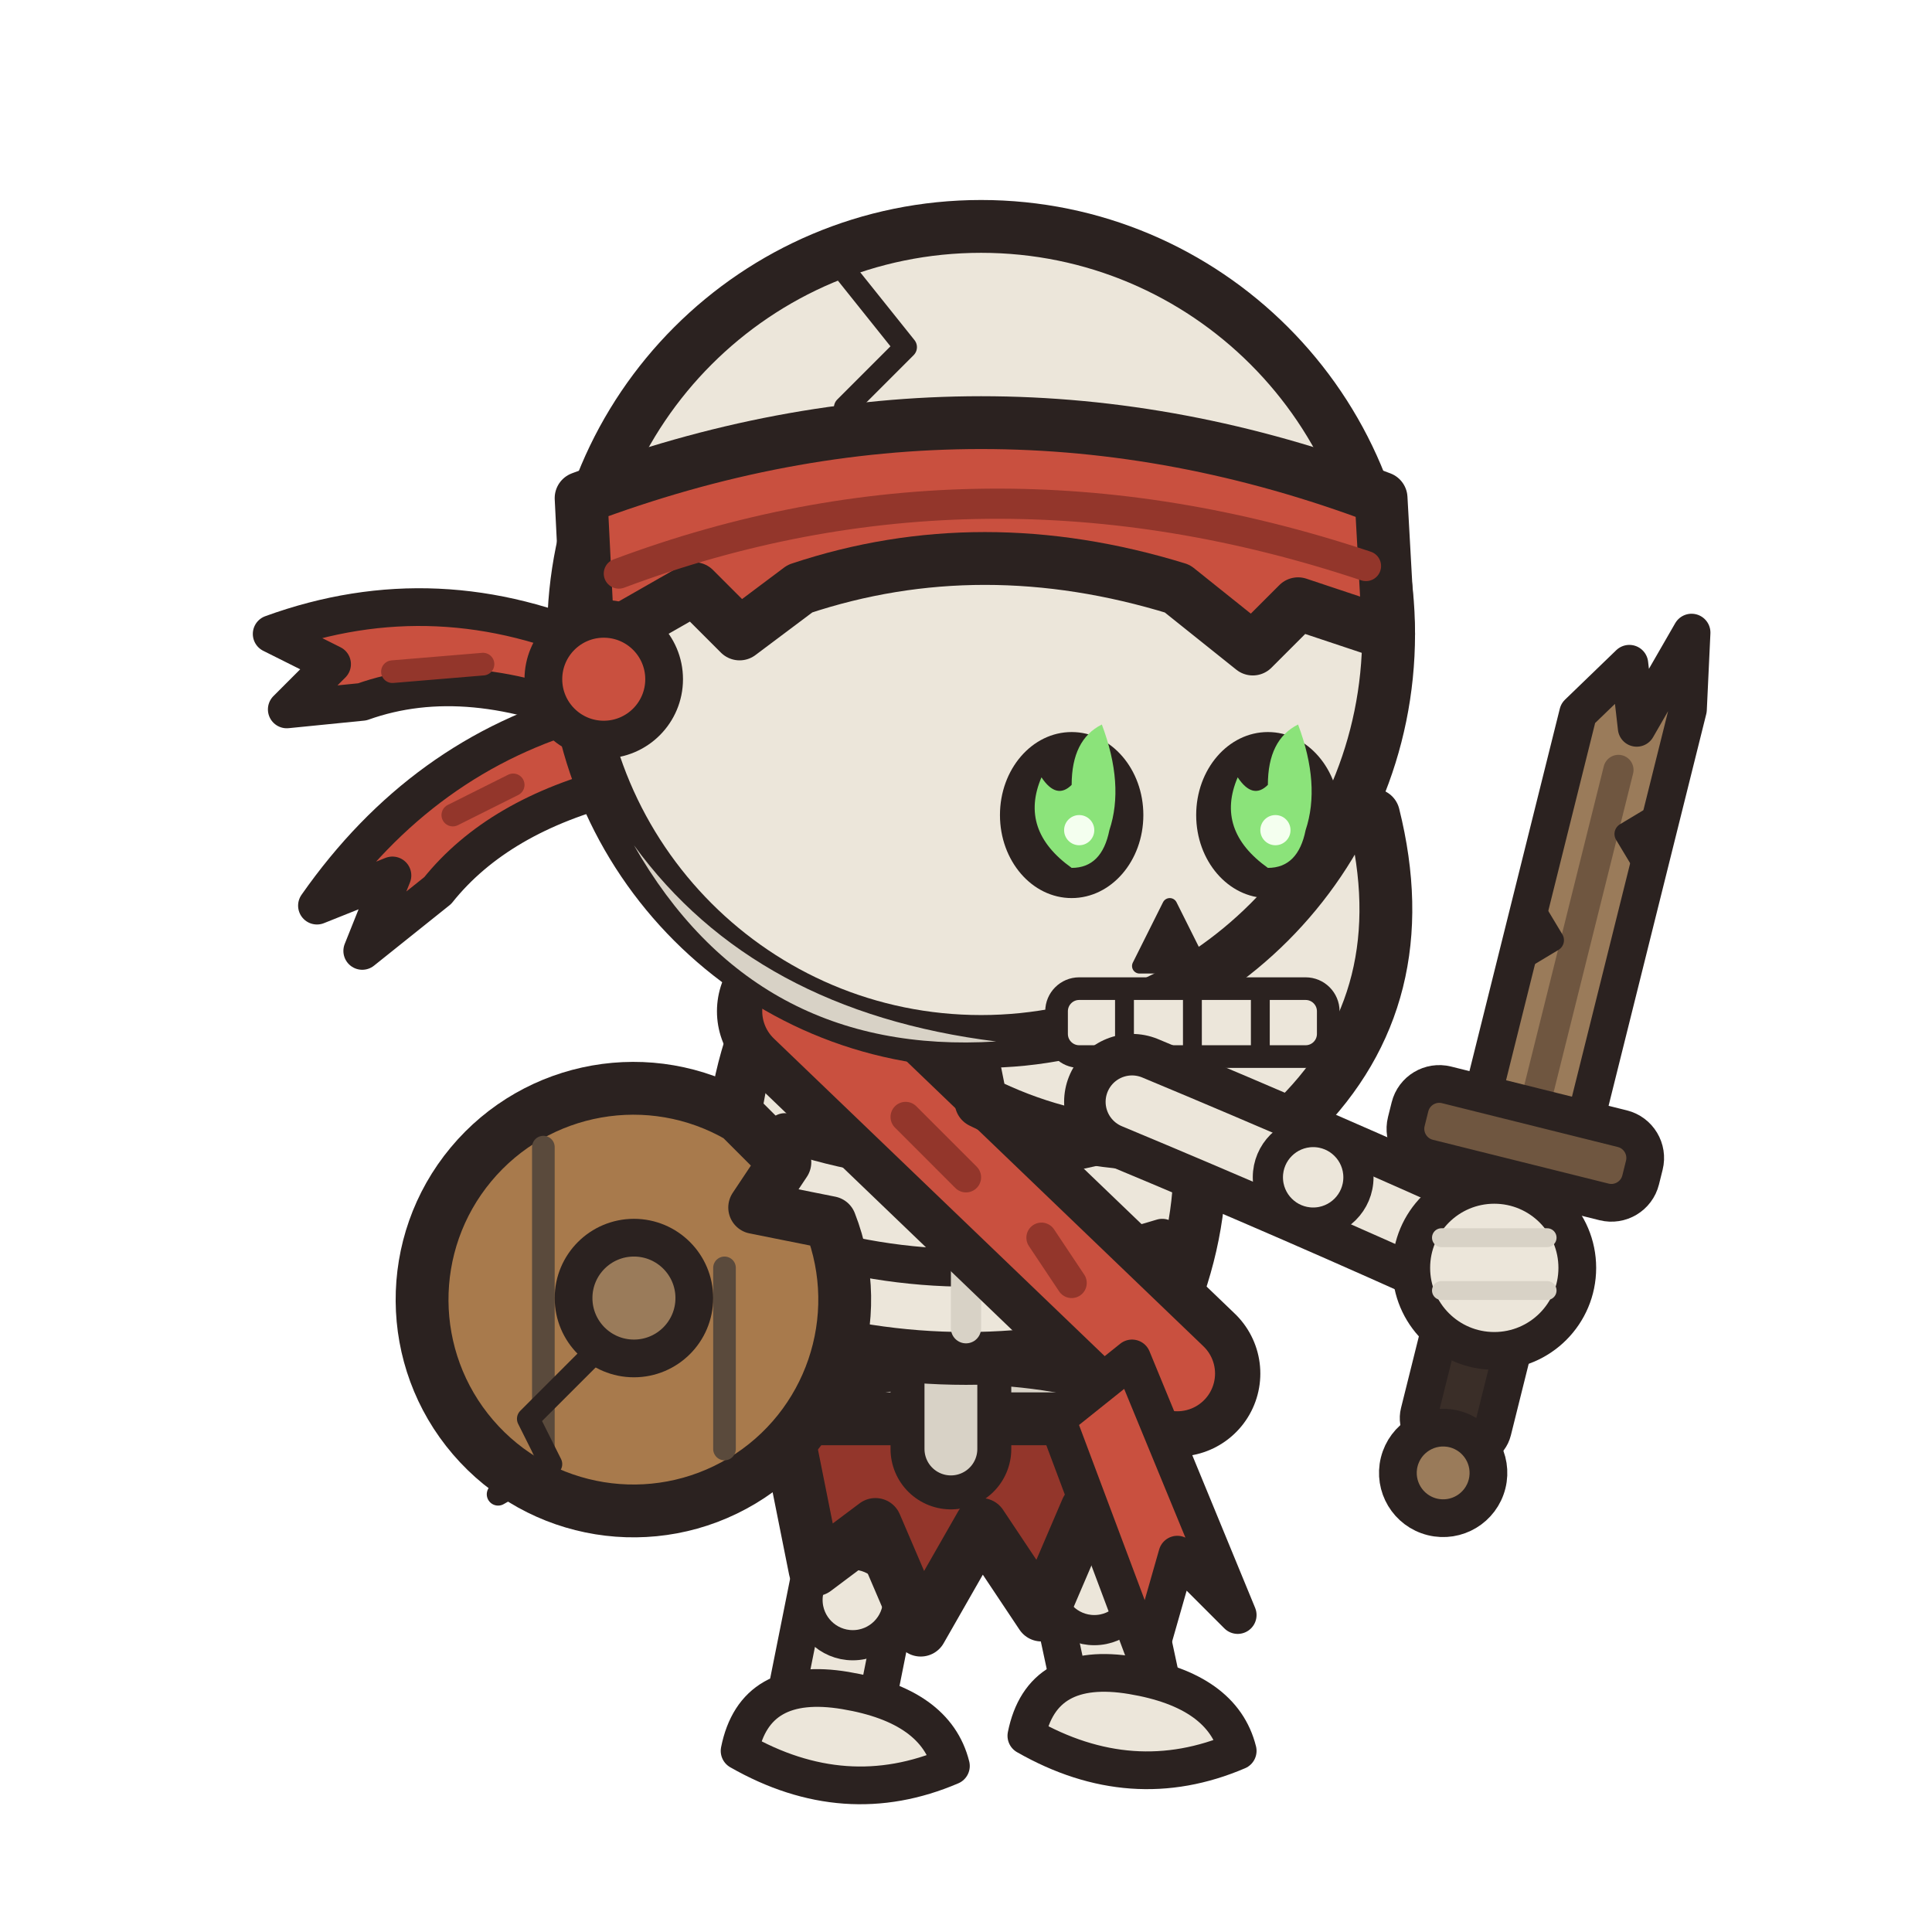
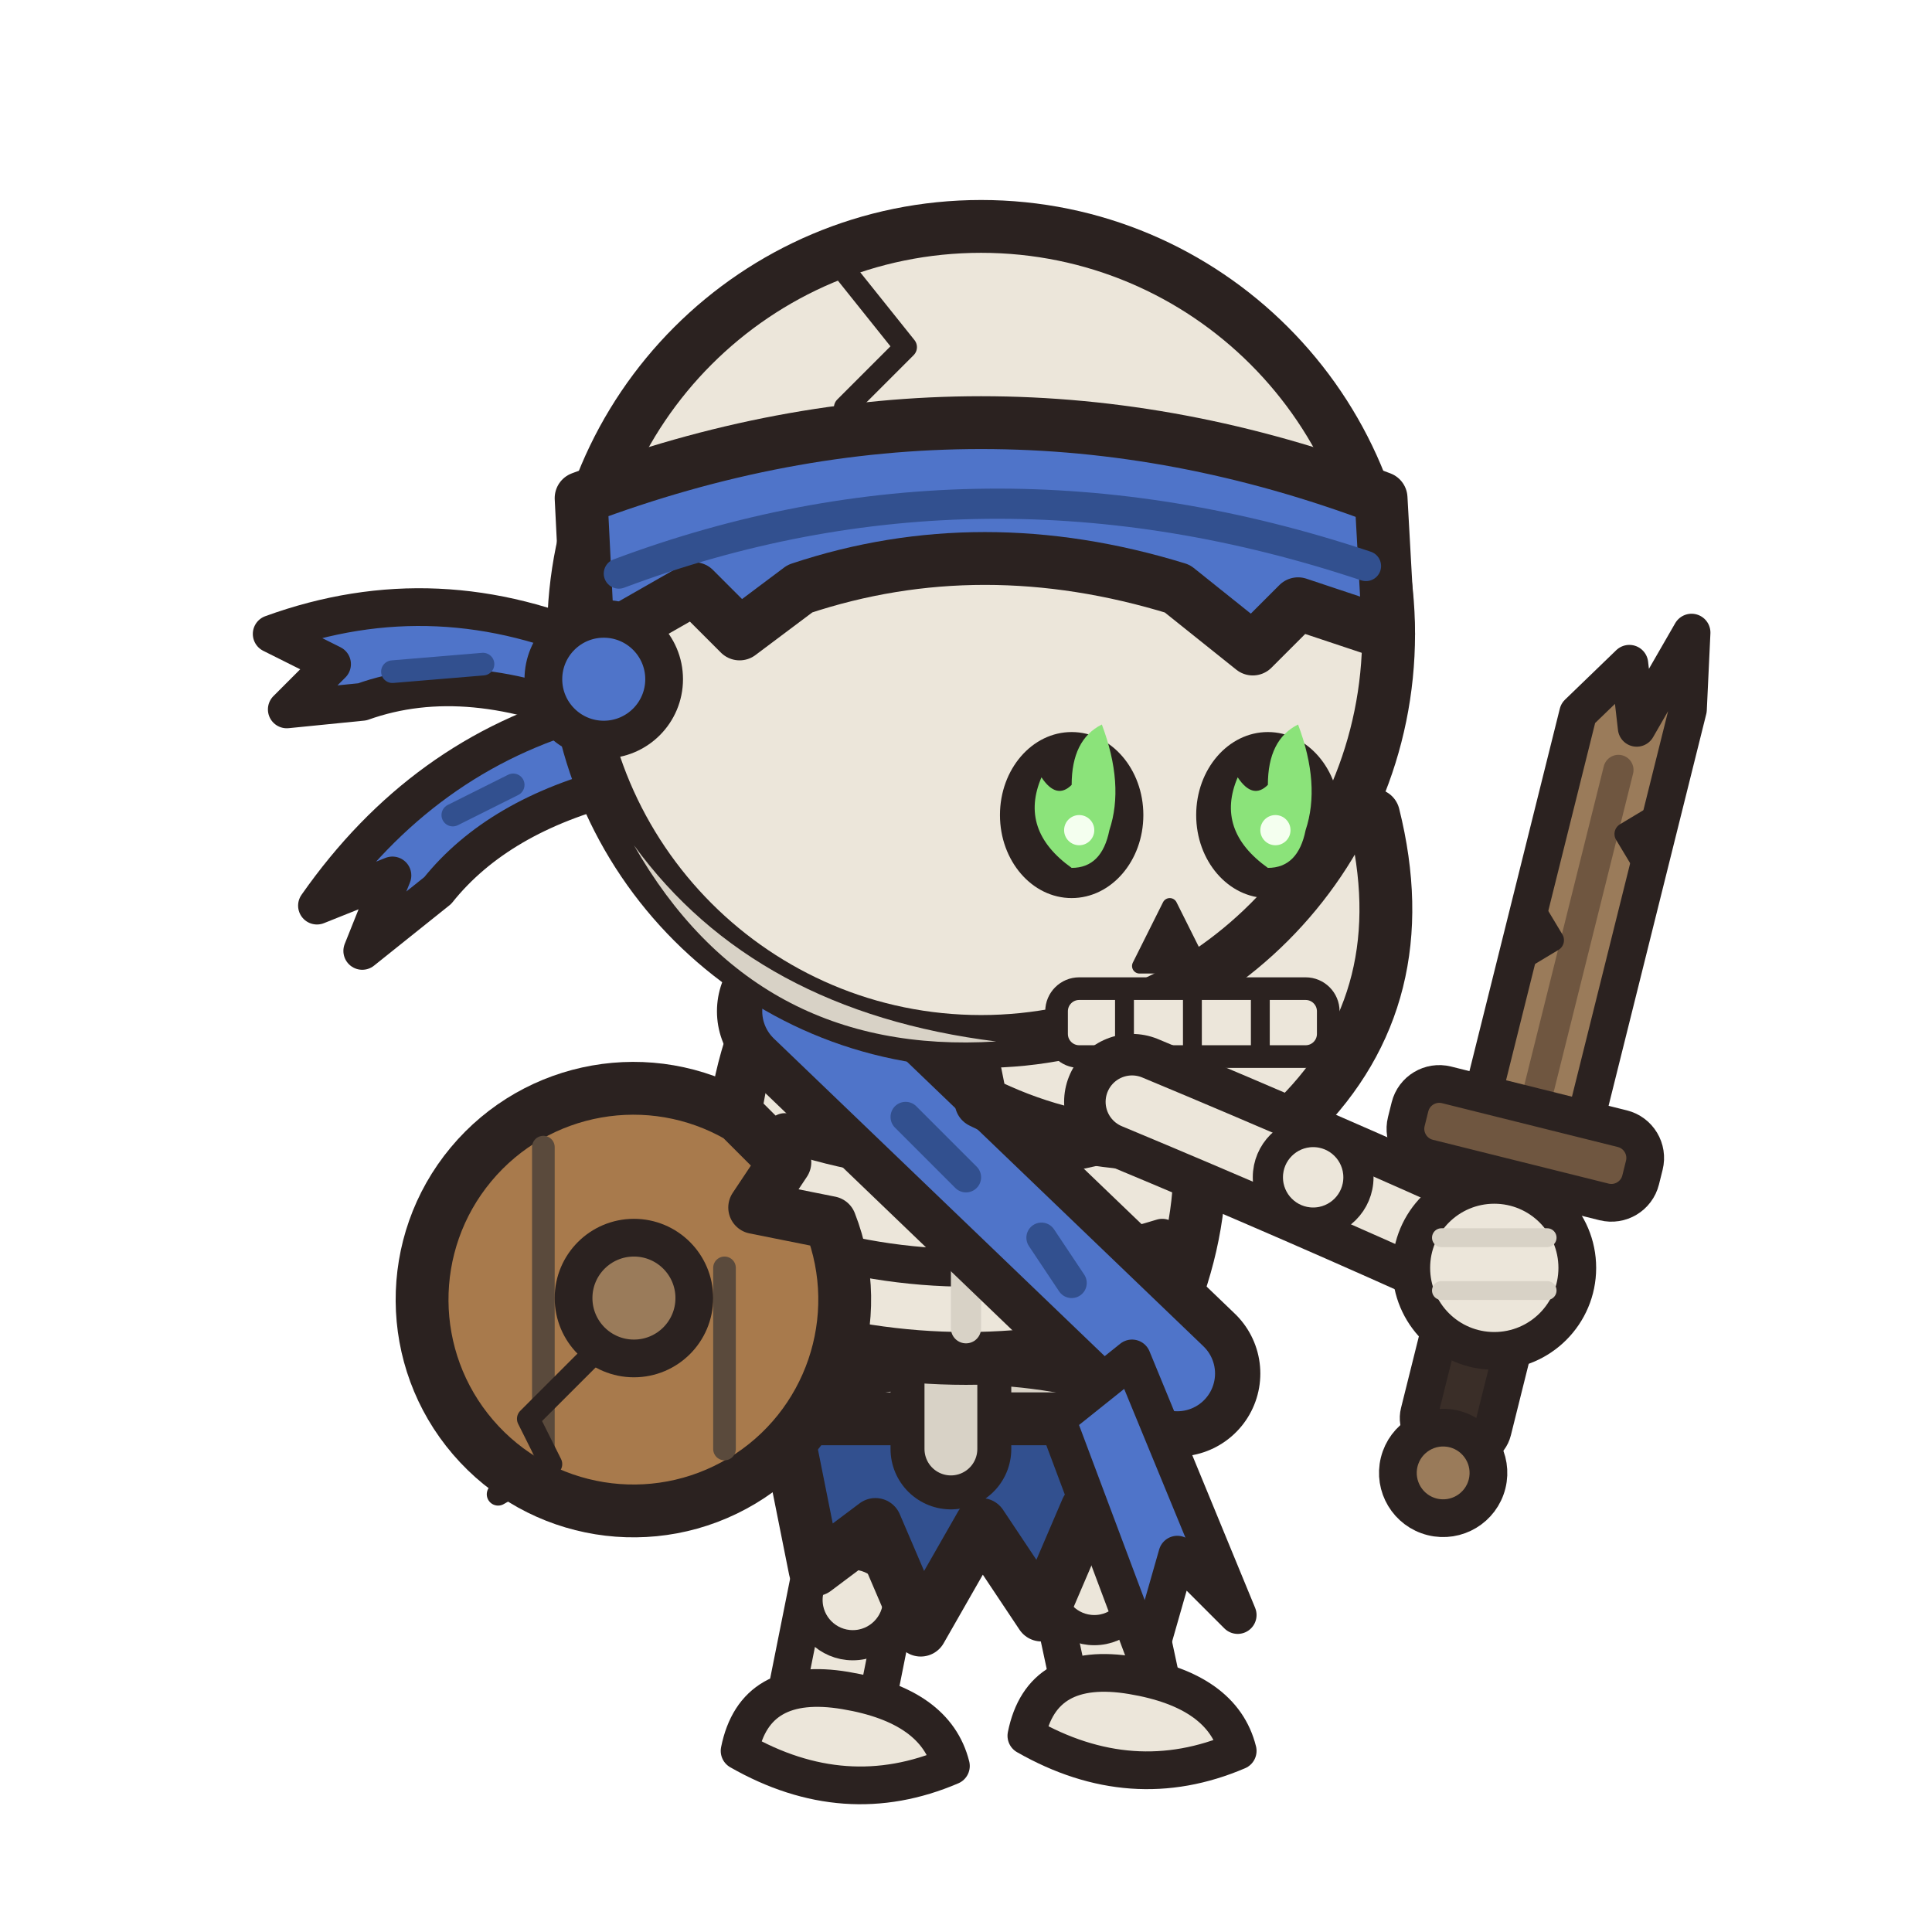
<svg xmlns="http://www.w3.org/2000/svg" viewBox="0 0 256 256" width="256" height="256">
  <g stroke="#2b2220" stroke-width="7" stroke-linejoin="round" stroke-linecap="round">
-     <path d="M80 86 Q58 76 36 84 L44 88 L38 94 L48 93 Q62 88 80 96 Z" fill="#c9503f" stroke-width="5" />
-     <path d="M78 94 Q56 100 42 120 L52 116 L48 126 L58 118 Q66 108 82 104 Z" fill="#c9503f" stroke-width="5" />
-     <path d="M52 89 L64 88 M60 108 L68 104" stroke="#93362b" stroke-width="3" />
+     <path d="M80 86 Q58 76 36 84 L44 88 L38 94 L48 93 Q62 88 80 96 Z" fill="#4f74c9" stroke-width="5" />
+     <path d="M78 94 Q56 100 42 120 L52 116 L48 126 L58 118 Q66 108 82 104 Z" fill="#4f74c9" stroke-width="5" />
+     <path d="M52 89 L64 88 M60 108 L68 104" stroke="#32508f" stroke-width="3" />
    <path d="M116 196 L110 226 M142 196 L148 224" fill="none" stroke="#2b2220" stroke-width="17" />
    <path d="M116 196 L110 226 M142 196 L148 224" fill="none" stroke="#ece6da" stroke-width="7" />
    <circle cx="113" cy="212" r="6" fill="#ece6da" stroke-width="4" />
    <circle cx="145" cy="210" r="6" fill="#ece6da" stroke-width="4" />
    <path d="M98 232 Q100 222 112 224 Q124 226 126 234 Q112 240 98 232 Z" fill="#ece6da" stroke-width="5" />
    <path d="M136 230 Q138 220 150 222 Q162 224 164 232 Q150 238 136 230 Z" fill="#ece6da" stroke-width="5" />
    <path d="M106 184 Q128 176 152 184 L148 198 Q128 204 110 198 Z" fill="#d8d2c6" />
-     <path d="M104 188 L154 188 L152 206 L144 200 L138 214 L130 202 L122 216 L116 202 L108 208 Z" fill="#93362b" />
+     <path d="M104 188 L154 188 L152 206 L144 200 L138 214 L130 202 L122 216 L116 202 L108 208 Z" fill="#32508f" />
    <path d="M126 128 L126 192" stroke="#2b2220" stroke-width="16" />
    <path d="M126 128 L126 192" stroke="#d8d2c6" stroke-width="7" />
    <path d="M102 132 Q128 122 154 132 Q164 154 154 176 Q128 184 102 176 Q92 154 102 132 Z" fill="#ece6da" />
    <path d="M104 150 Q128 158 152 150 M104 164 Q128 172 154 164" fill="none" stroke="#2b2220" stroke-width="5" />
    <path d="M128 134 L128 176" stroke="#d8d2c6" stroke-width="4" />
    <path d="M106 134 L156 182" stroke="#2b2220" stroke-width="22" />
-     <path d="M106 134 L156 182" stroke="#c9503f" stroke-width="10" />
-     <path d="M150 180 L164 214 L156 206 L152 220 L146 204 L140 188 Z" fill="#c9503f" stroke-width="5" />
-     <path d="M120 148 L128 156 M138 164 L142 170" stroke="#93362b" stroke-width="4" />
+     <path d="M106 134 L156 182" stroke="#4f74c9" stroke-width="10" />
+     <path d="M150 180 L164 214 L156 206 L152 220 L146 204 L140 188 Z" fill="#4f74c9" stroke-width="5" />
+     <path d="M120 148 L128 156 M138 164 L142 170" stroke="#32508f" stroke-width="4" />
    <path d="M98 148 A28 28 0 1 0 110 162 L100 160 L104 154 Z" fill="#a87a4c" />
    <path d="M72 152 L72 192 M96 168 L96 192" fill="none" stroke="#5a4a3c" stroke-width="3" />
    <circle cx="84" cy="172" r="8" fill="#9a7b5a" stroke-width="5" />
    <path d="M78 180 L70 188 L73 194 L66 198" fill="none" stroke="#2b2220" stroke-width="3" />
    <path d="M126 126 Q150 118 182 108 Q188 132 172 148 Q150 156 130 146 Z" fill="#ece6da" />
    <circle cx="130" cy="84" r="54" fill="#ece6da" />
    <path d="M84 112 Q100 134 132 138 Q100 140 84 112 Z" fill="#d8d2c6" stroke="none" />
    <path d="M112 36 L120 46 L112 54 L118 60" fill="none" stroke="#2b2220" stroke-width="3" />
-     <path d="M77 66 Q130 46 183 66 L184 84 L172 80 L166 86 L156 78 Q130 70 106 78 L98 84 L92 78 L78 86 Z" fill="#c9503f" />
-     <path d="M82 76 Q130 58 181 75" fill="none" stroke="#93362b" stroke-width="4" />
-     <circle cx="80" cy="90" r="8" fill="#c9503f" stroke-width="5" />
+     <path d="M77 66 Q130 46 183 66 L184 84 L172 80 L166 86 L156 78 Q130 70 106 78 L98 84 L92 78 L78 86 Z" fill="#4f74c9" />
+     <path d="M82 76 Q130 58 181 75" fill="none" stroke="#32508f" stroke-width="4" />
+     <circle cx="80" cy="90" r="8" fill="#4f74c9" stroke-width="5" />
  </g>
  <ellipse cx="142" cy="108" rx="9.5" ry="11" fill="#2b2220" />
  <ellipse cx="168" cy="108" rx="9.5" ry="11" fill="#2b2220" />
  <path d="M142 115 Q135 110 138 103 Q140 106 142 104 Q142 98 146 96 Q149 104 147 110 Q146 115 142 115 Z" fill="#8be37a" />
  <path d="M168 115 Q161 110 164 103 Q166 106 168 104 Q168 98 172 96 Q175 104 173 110 Q172 115 168 115 Z" fill="#8be37a" />
  <circle cx="143" cy="110" r="2" fill="#f4ffef" />
  <circle cx="169" cy="110" r="2" fill="#f4ffef" />
  <path d="M155 120 L151 128 L159 128 Z" fill="#2b2220" stroke="#2b2220" stroke-width="2" stroke-linejoin="round" />
  <rect x="140" y="131" width="36" height="9" rx="3" fill="#ece6da" stroke="#2b2220" stroke-width="3" />
  <path d="M149 131 L149 140 M158 131 L158 140 M167 131 L167 140" stroke="#2b2220" stroke-width="2.5" />
  <g stroke="#2b2220" stroke-width="7" stroke-linejoin="round" stroke-linecap="round">
    <path d="M150 146 Q174 156 196 166" fill="none" stroke="#2b2220" stroke-width="18" />
    <path d="M150 146 Q174 156 196 166" fill="none" stroke="#ece6da" stroke-width="7" />
    <circle cx="174" cy="156" r="6" fill="#ece6da" stroke-width="4" />
    <g transform="rotate(14 198 168)">
      <rect x="193" y="156" width="10" height="36" rx="3" fill="#3a2e28" stroke-width="5" />
      <circle cx="198" cy="196" r="6" fill="#9a7b5a" stroke-width="5" />
      <path d="M191 150 L191 94 L196 86 L199 94 L203 80 L205 90 L205 150 Z" fill="#9a7b5a" stroke-width="5" />
      <path d="M198 146 L198 100" stroke="#6f5640" stroke-width="4" />
      <path d="M191 128 L195 124 L191 120 M205 112 L201 108 L205 104" fill="none" stroke="#2b2220" stroke-width="3" />
      <rect x="182" y="146" width="32" height="10" rx="4" fill="#6f5640" stroke-width="5" />
    </g>
    <circle cx="198" cy="168" r="11" fill="#ece6da" stroke-width="5" />
    <path d="M191 164 L205 164 M191 171 L205 171" stroke="#d8d2c6" stroke-width="2.5" />
  </g>
</svg>
